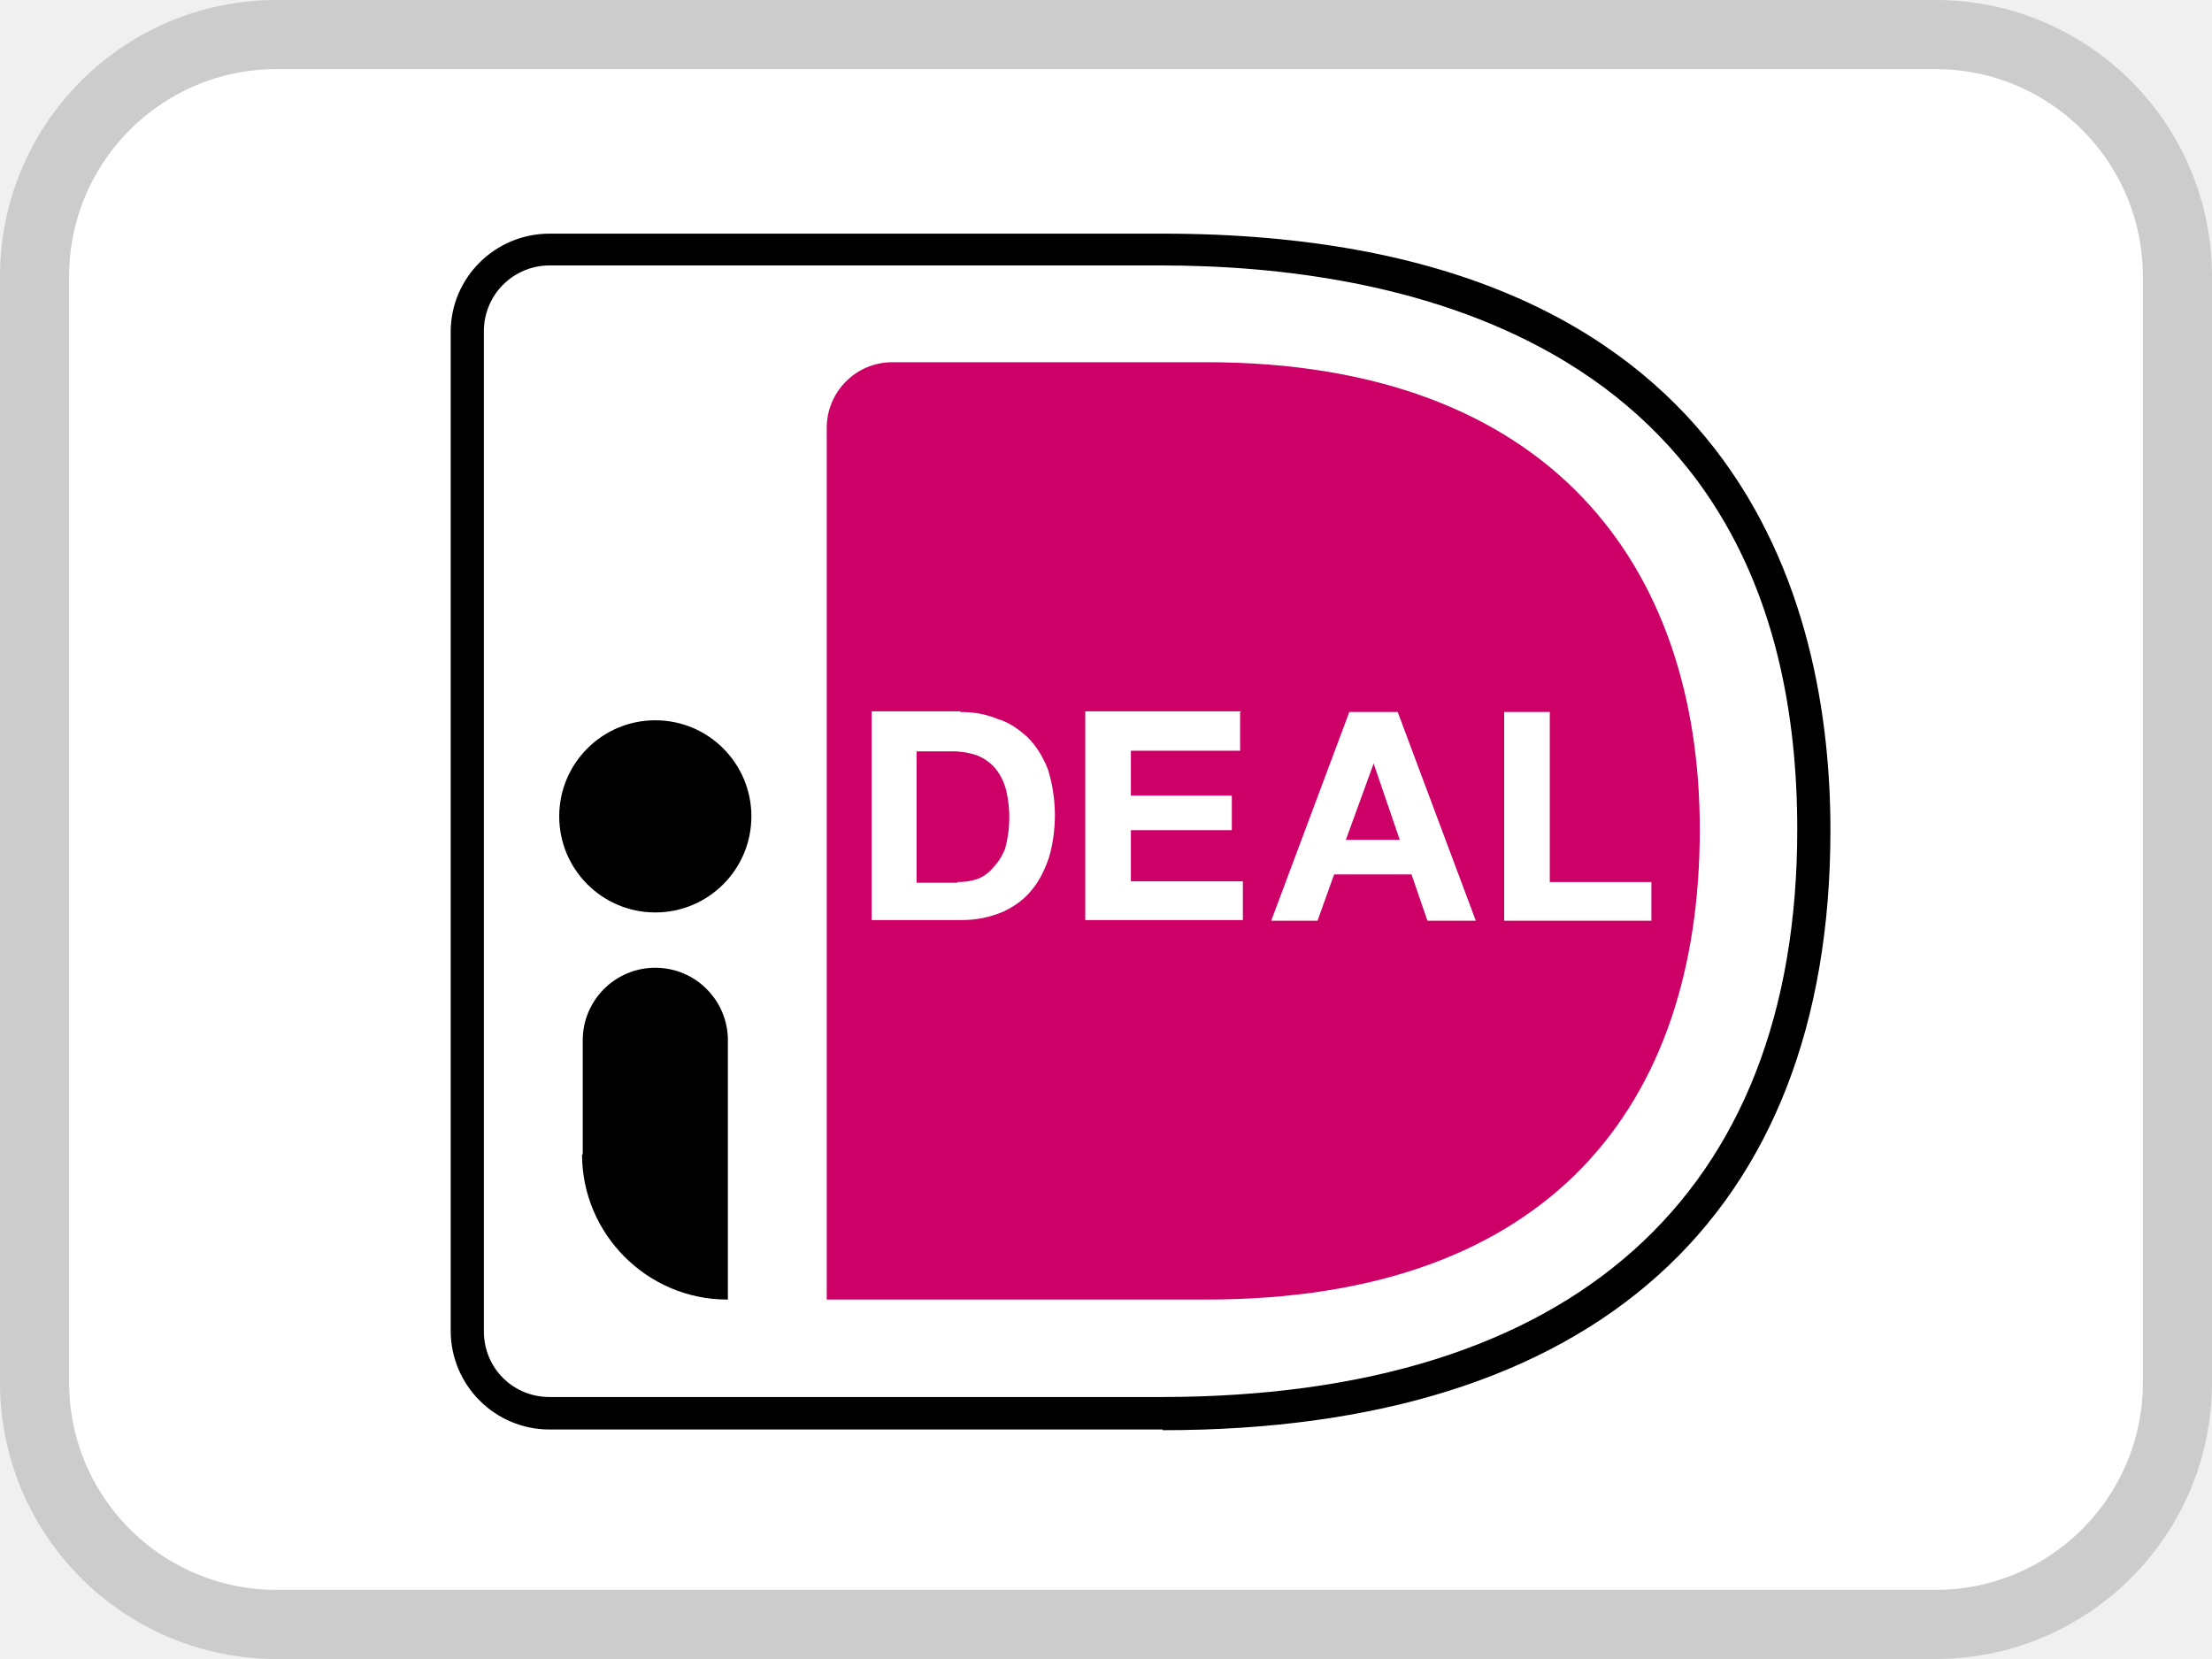
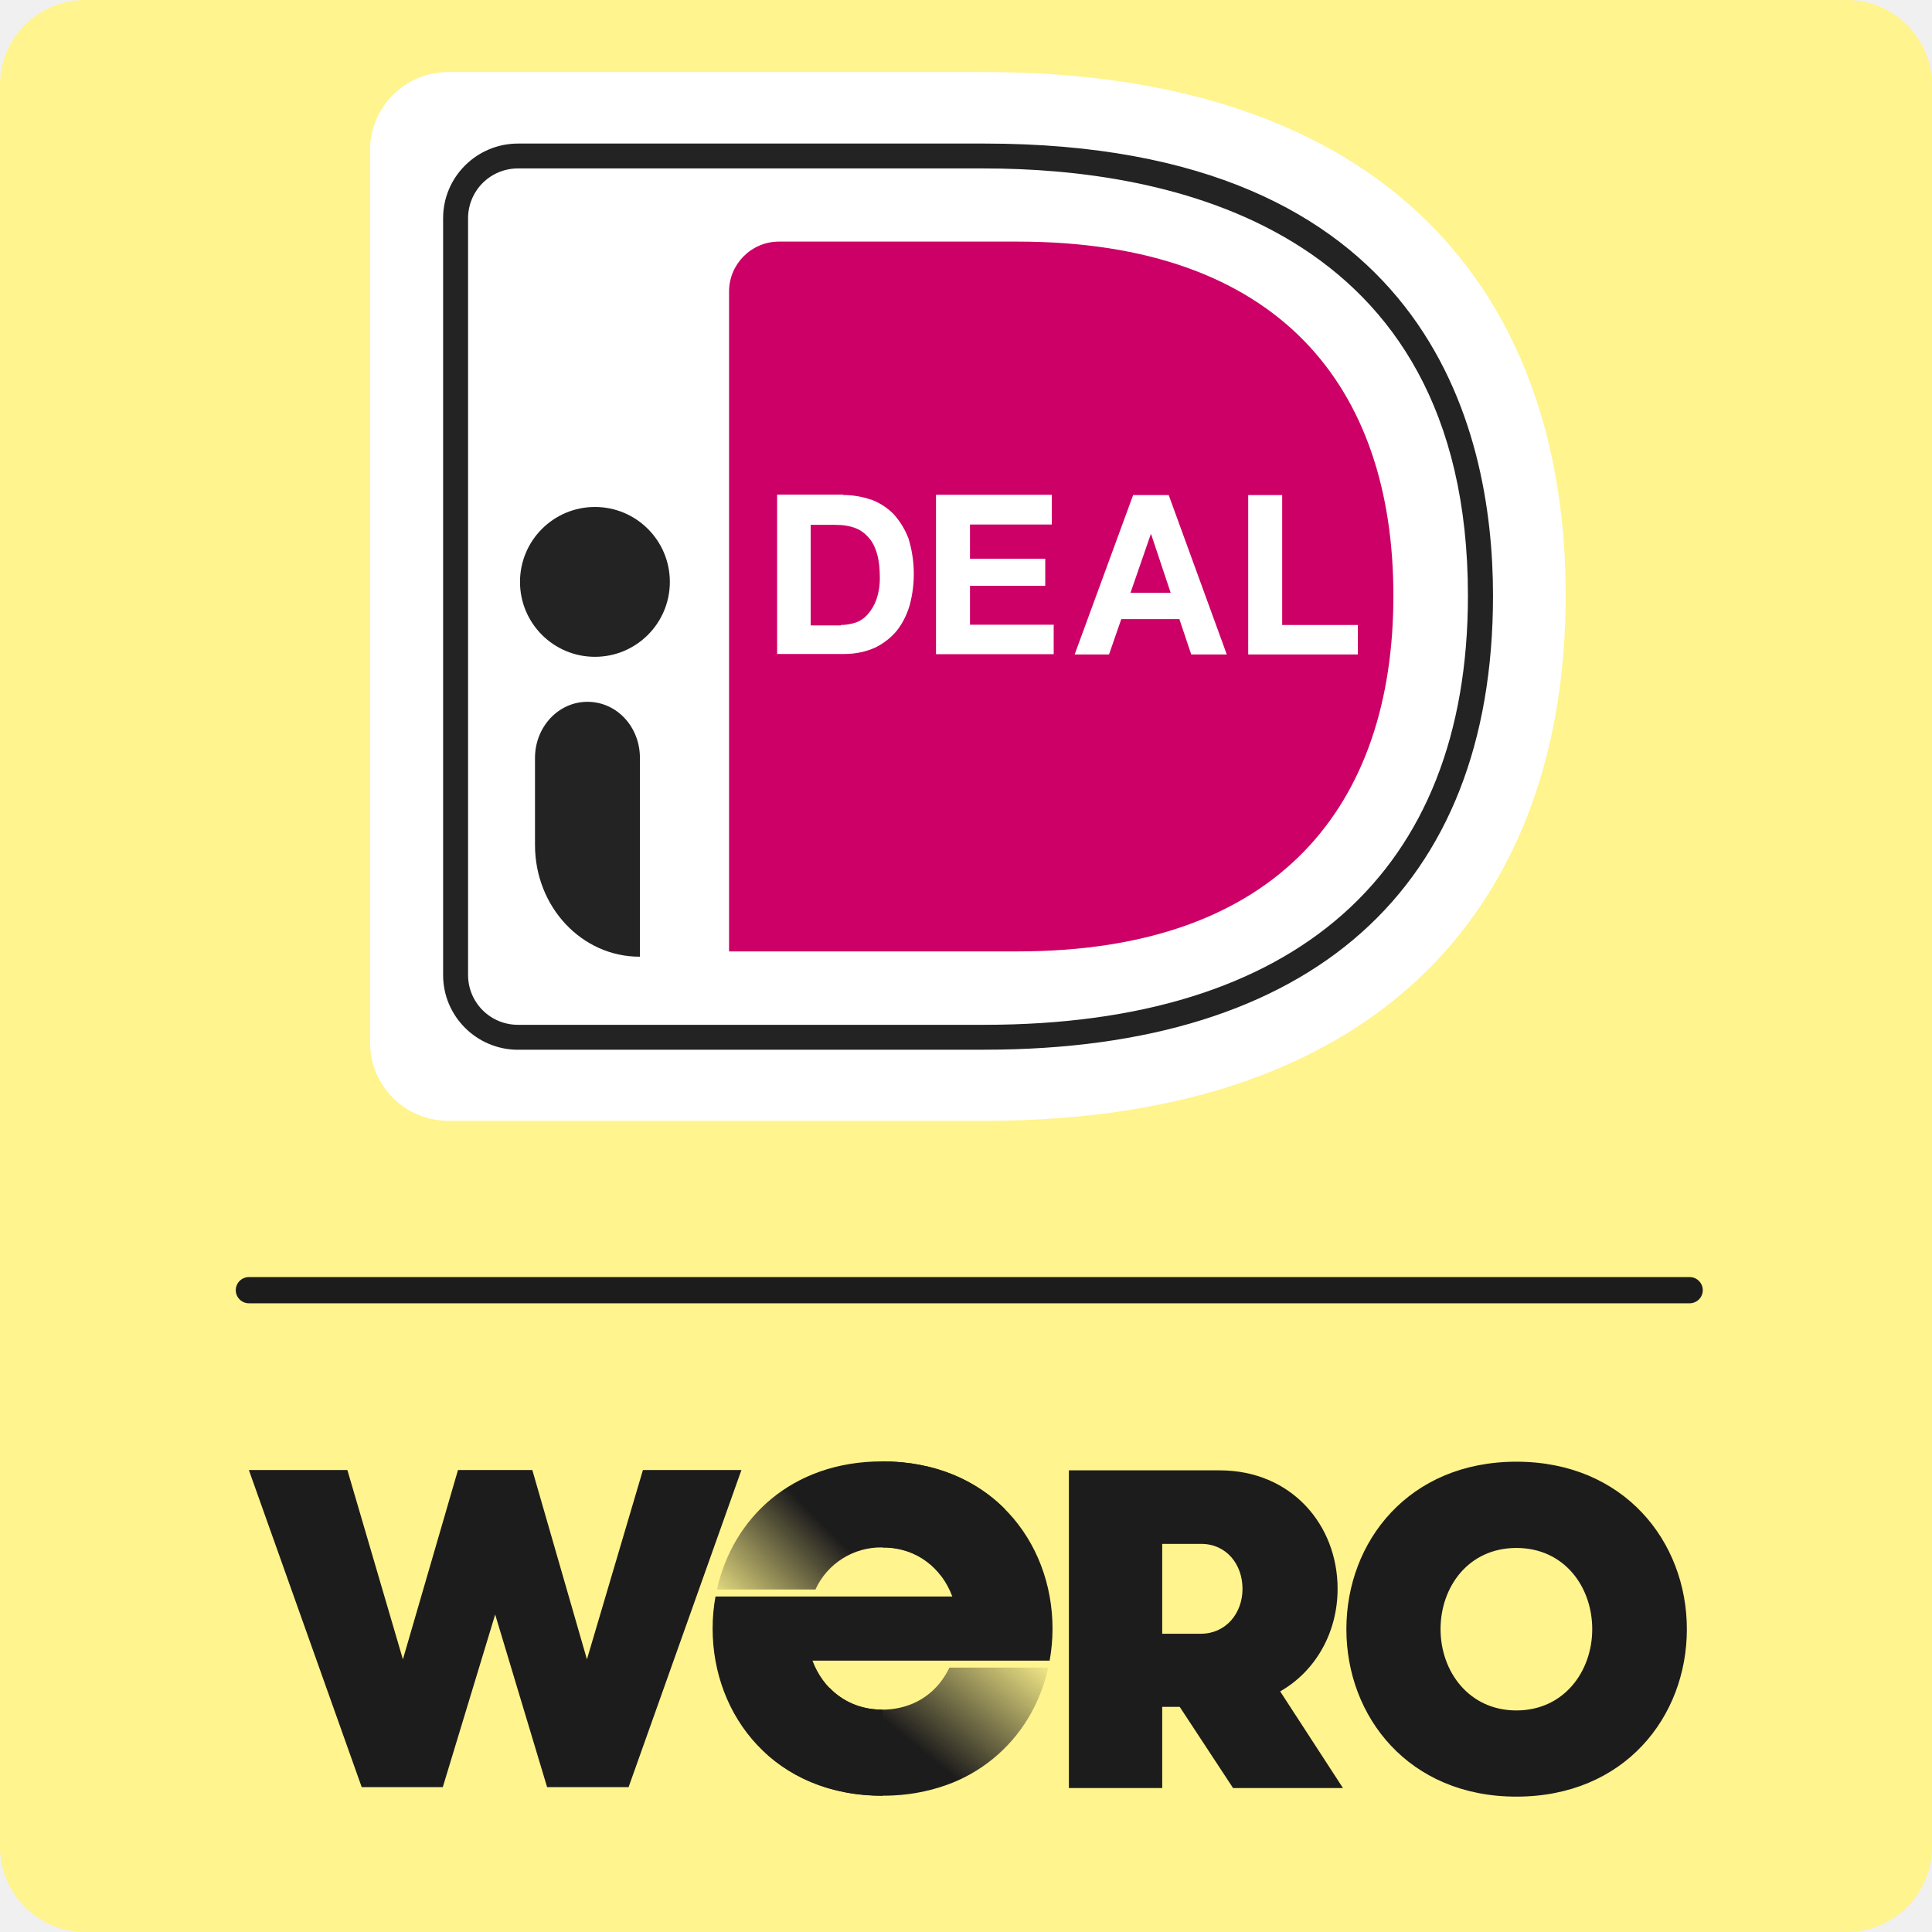
- <svg xmlns="http://www.w3.org/2000/svg" width="32" height="24" viewBox="0 0 32 24" fill="none">
-   <rect x=".5" y=".5" width="31" height="23" rx="3.5" fill="#fff" stroke="#CCC" />
-   <path d="M16.82 20.68H7.95c-.79 0-1.43-.64-1.43-1.43V4.8c0-.78.64-1.42 1.43-1.42h8.87c8.41 0 9.66 5.41 9.66 8.63 0 5.6-3.43 8.68-9.66 8.68ZM7.95 3.84A.95.95 0 0 0 7 4.8v14.46c0 .53.42.95.95.95h8.87C22.74 20.2 26 17.3 26 12c0-7.1-5.76-8.16-9.2-8.16H7.96Z" fill="#000" />
-   <path fill-rule="evenodd" clip-rule="evenodd" d="M11.96 18.8V6.19c0-.52.42-.95.95-.95h4.54c4.98 0 7.14 2.95 7.14 6.76 0 3.98-2.16 6.8-7.14 6.8h-5.5Zm5.98-8.5v.56h-1.58v.65h1.46v.5h-1.46v.74h1.62v.56H15.7v-3.02h2.25v.01Zm-4.05 0c.2 0 .37.03.54.1.17.05.31.15.44.27.12.12.22.28.29.46a2.24 2.24 0 0 1 .02 1.26c-.06.18-.14.35-.25.48-.11.14-.25.24-.42.32a1.5 1.5 0 0 1-.6.12h-1.3v-3.02h1.28v.01Zm-.04 2.46a.9.9 0 0 0 .28-.04.55.55 0 0 0 .23-.16.87.87 0 0 0 .18-.28 1.72 1.72 0 0 0 .02-.83.81.81 0 0 0-.15-.32.67.67 0 0 0-.27-.2 1.1 1.1 0 0 0-.4-.06h-.48v1.9h.59v-.01Zm7.5.56-1.13-3.02h-.7l-1.13 3.02h.67l.24-.67h1.12l.23.67h.7Zm-1.48-2.28.38 1.11h-.78l.4-1.1Zm2.55-.74v2.46h1.47v.56h-2.13V10.3h.66Z" fill="#C06" />
-   <path fill-rule="evenodd" clip-rule="evenodd" d="M10.87 11.81a1.39 1.39 0 1 1-2.78 0 1.39 1.39 0 0 1 2.78 0ZM8.42 16.7c0 1.15.94 2.1 2.1 2.1h.01v-3.75a1.05 1.05 0 1 0-2.1 0v1.65Z" fill="#000" />
+ <svg xmlns="http://www.w3.org/2000/svg" viewBox="0 0 295 295" width="32" height="32">
+   <defs>
+     <linearGradient id="idealwero__lg" x1="152.7" y1="50.16" x2="130.19" y2="22.59" gradientTransform="matrix(1 0 0 -1 0 296)" gradientUnits="userSpaceOnUse">
+       <stop offset=".02" stop-color="#1d1c1c" stop-opacity="0" />
+       <stop offset=".68" stop-color="#1d1c1c" />
+     </linearGradient>
+     <linearGradient id="idealwero__lg2" x1="113.43" y1="44.31" x2="136.51" y2="67.12" gradientTransform="matrix(1 0 0 -1 0 296)" gradientUnits="userSpaceOnUse">
+       <stop offset=".02" stop-color="#1d1c1c" stop-opacity="0" />
+       <stop offset=".68" stop-color="#1d1c1c" />
+     </linearGradient>
+     <style>.idealwero__cls-3,.idealwero__cls-8{stroke-width:0}.idealwero__cls-3{fill-rule:evenodd;fill:#fff}.idealwero__cls-8{fill:#fff}</style>
+   </defs>
+   <rect width="295" height="295" rx="13" ry="13" stroke-width="0" fill="#fff48d" />
+   <path class="idealwero__cls-8" d="M56.51 22.87v136.4c0 6.53 5.37 11.87 11.93 11.87h81.89c61.91 0 88.74-34.49 88.74-80.25S212.23 11 150.32 11H68.43A11.94 11.94 0 0 0 56.5 22.87Z" />
+   <path d="M111.32 44.48v100.79h44.07c40.02 0 57.37-22.5 57.37-54.31s-17.36-54.07-57.37-54.07h-36.44a7.63 7.63 0 0 0-7.63 7.6Z" stroke-width="0" fill="#c06" />
+   <path d="M79.11 160.28h71.21c50.04 0 77.65-24.63 77.65-69.33 0-25.76-10.08-69.03-77.65-69.03H79.11c-6.32 0-11.45 5.1-11.45 11.4v115.57c0 6.29 5.13 11.4 11.45 11.4ZM71.47 33.32a7.6 7.6 0 0 1 7.63-7.6h71.21c27.55 0 73.83 8.49 73.83 65.23 0 42.26-26.24 65.53-73.83 65.53H79.1a7.6 7.6 0 0 1-7.63-7.6z" stroke-width="0" fill-rule="evenodd" fill="#232323" />
+   <path class="idealwero__cls-3" d="M133.01 76.3a13 13 0 0 0-4.26-.72v-.06h-10.09v24.34h10.21c1.81 0 3.38-.36 4.72-.96a10 10 0 0 0 3.33-2.58q1.3-1.64 1.98-3.9a18.5 18.5 0 0 0-.18-10.2 12 12 0 0 0-2.27-3.72 9.5 9.5 0 0 0-3.44-2.22Zm-2.4 18.77c-.76.24-1.46.36-2.22.36v.06h-4.61V80.14h3.73q1.9 0 3.21.54c.88.36 1.57.96 2.1 1.62s.93 1.56 1.17 2.52.35 2.1.35 3.3a10 10 0 0 1-.52 3.42 7 7 0 0 1-1.34 2.28 4.4 4.4 0 0 1-1.87 1.26Z" />
+   <path class="idealwero__cls-8" d="M160.6 75.59v4.5h-12.49v5.22h11.49v4.14h-11.49v5.94h12.78v4.5h-17.97V75.55h17.68v.06Z" />
+   <path class="idealwero__cls-3" d="m187.32 99.93-8.87-24.34h-5.43l-8.93 24.34h5.25l1.87-5.4h8.87l1.81 5.4zm-11.55-18.35 2.98 8.93h-6.13l3.09-8.93z" />
+   <path class="idealwero__cls-8" d="M195.78 75.58v19.85h11.55v4.5h-16.74V75.59h5.19Z" />
+   <path d="M90.84 100.29a11.44 11.44 0 1 0 0-22.88 11.44 11.44 0 0 0 0 22.88m6.81 45.79c-8.86 0-15.96-7.65-15.96-17.05v-13.31c0-4.7 3.55-8.56 8.01-8.56s8.01 3.8 8.01 8.56v30.36z" stroke-width="0" fill="#232323" />
+   <path d="M258 199H38c-1.1 0-2-.9-2-2s.9-2 2-2h220c1.1 0 2 .9 2 2s-.9 2-2 2m-62.53 59.26c5.48-3.12 8.77-9.08 8.77-15.66 0-9.77-7.06-18.09-18.02-18.09h-23.01v48.51h14.25v-12.4h2.67l8.15 12.4h16.78zm-12.12-8.8h-5.89v-13.72h5.96c3.84 0 6.3 3.12 6.3 6.86s-2.54 6.86-6.37 6.86m22.23-.7c0-13.38 9.52-25.57 25.96-25.57s26.03 12.2 26.03 25.57-9.52 25.57-26.03 25.57c-16.44 0-25.96-12.2-25.96-25.57m37.54 0c0-6.45-4.25-12.4-11.58-12.4s-11.58 5.96-11.58 12.4 4.32 12.41 11.58 12.41 11.58-5.96 11.58-12.41m-144.95-24.3-8.55 28.91-8.34-28.91H69.93l-8.41 28.91-8.48-28.91H38l17.23 48.42h12.38l8-26.36 7.93 26.36h12.44l17.23-48.42zm36.6 36.59h-.04c-5.33 0-9.07-3.22-10.67-7.48h36.21q.44-2.4.44-4.9c0-13.34-9.49-25.51-25.95-25.52v13.14c5.36.01 9.06 3.23 10.65 7.48h-36.16q-.44 2.4-.44 4.9c0 13.35 9.5 25.53 25.91 25.53h.04z" stroke-width="0" fill="#1d1c1c" />
+   <path d="M134.73 274.19q.83 0 1.65-.04a28 28 0 0 0 9.06-1.94 24 24 0 0 0 12.05-10.72 26 26 0 0 0 2.57-6.86h-15.09q-.47.97-1.08 1.83a10.7 10.7 0 0 1-4.48 3.65 12 12 0 0 1-4.67.94c-3.4 0-6.14-1.31-8.1-3.36l-9.81 9.92c4.36 4.03 10.41 6.57 17.91 6.57Z" fill="url(#idealwero__lg)" stroke-width="0" />
+   <path d="M134.73 223.14c-13.92 0-22.87 8.76-25.26 19.56h15.04a11 11 0 0 1 10.22-6.42 10.9 10.9 0 0 1 8.88 4.22l9.9-10.01c-4.42-4.48-10.78-7.35-18.77-7.35Z" stroke-width="0" fill="url(#idealwero__lg2)" />
</svg>
